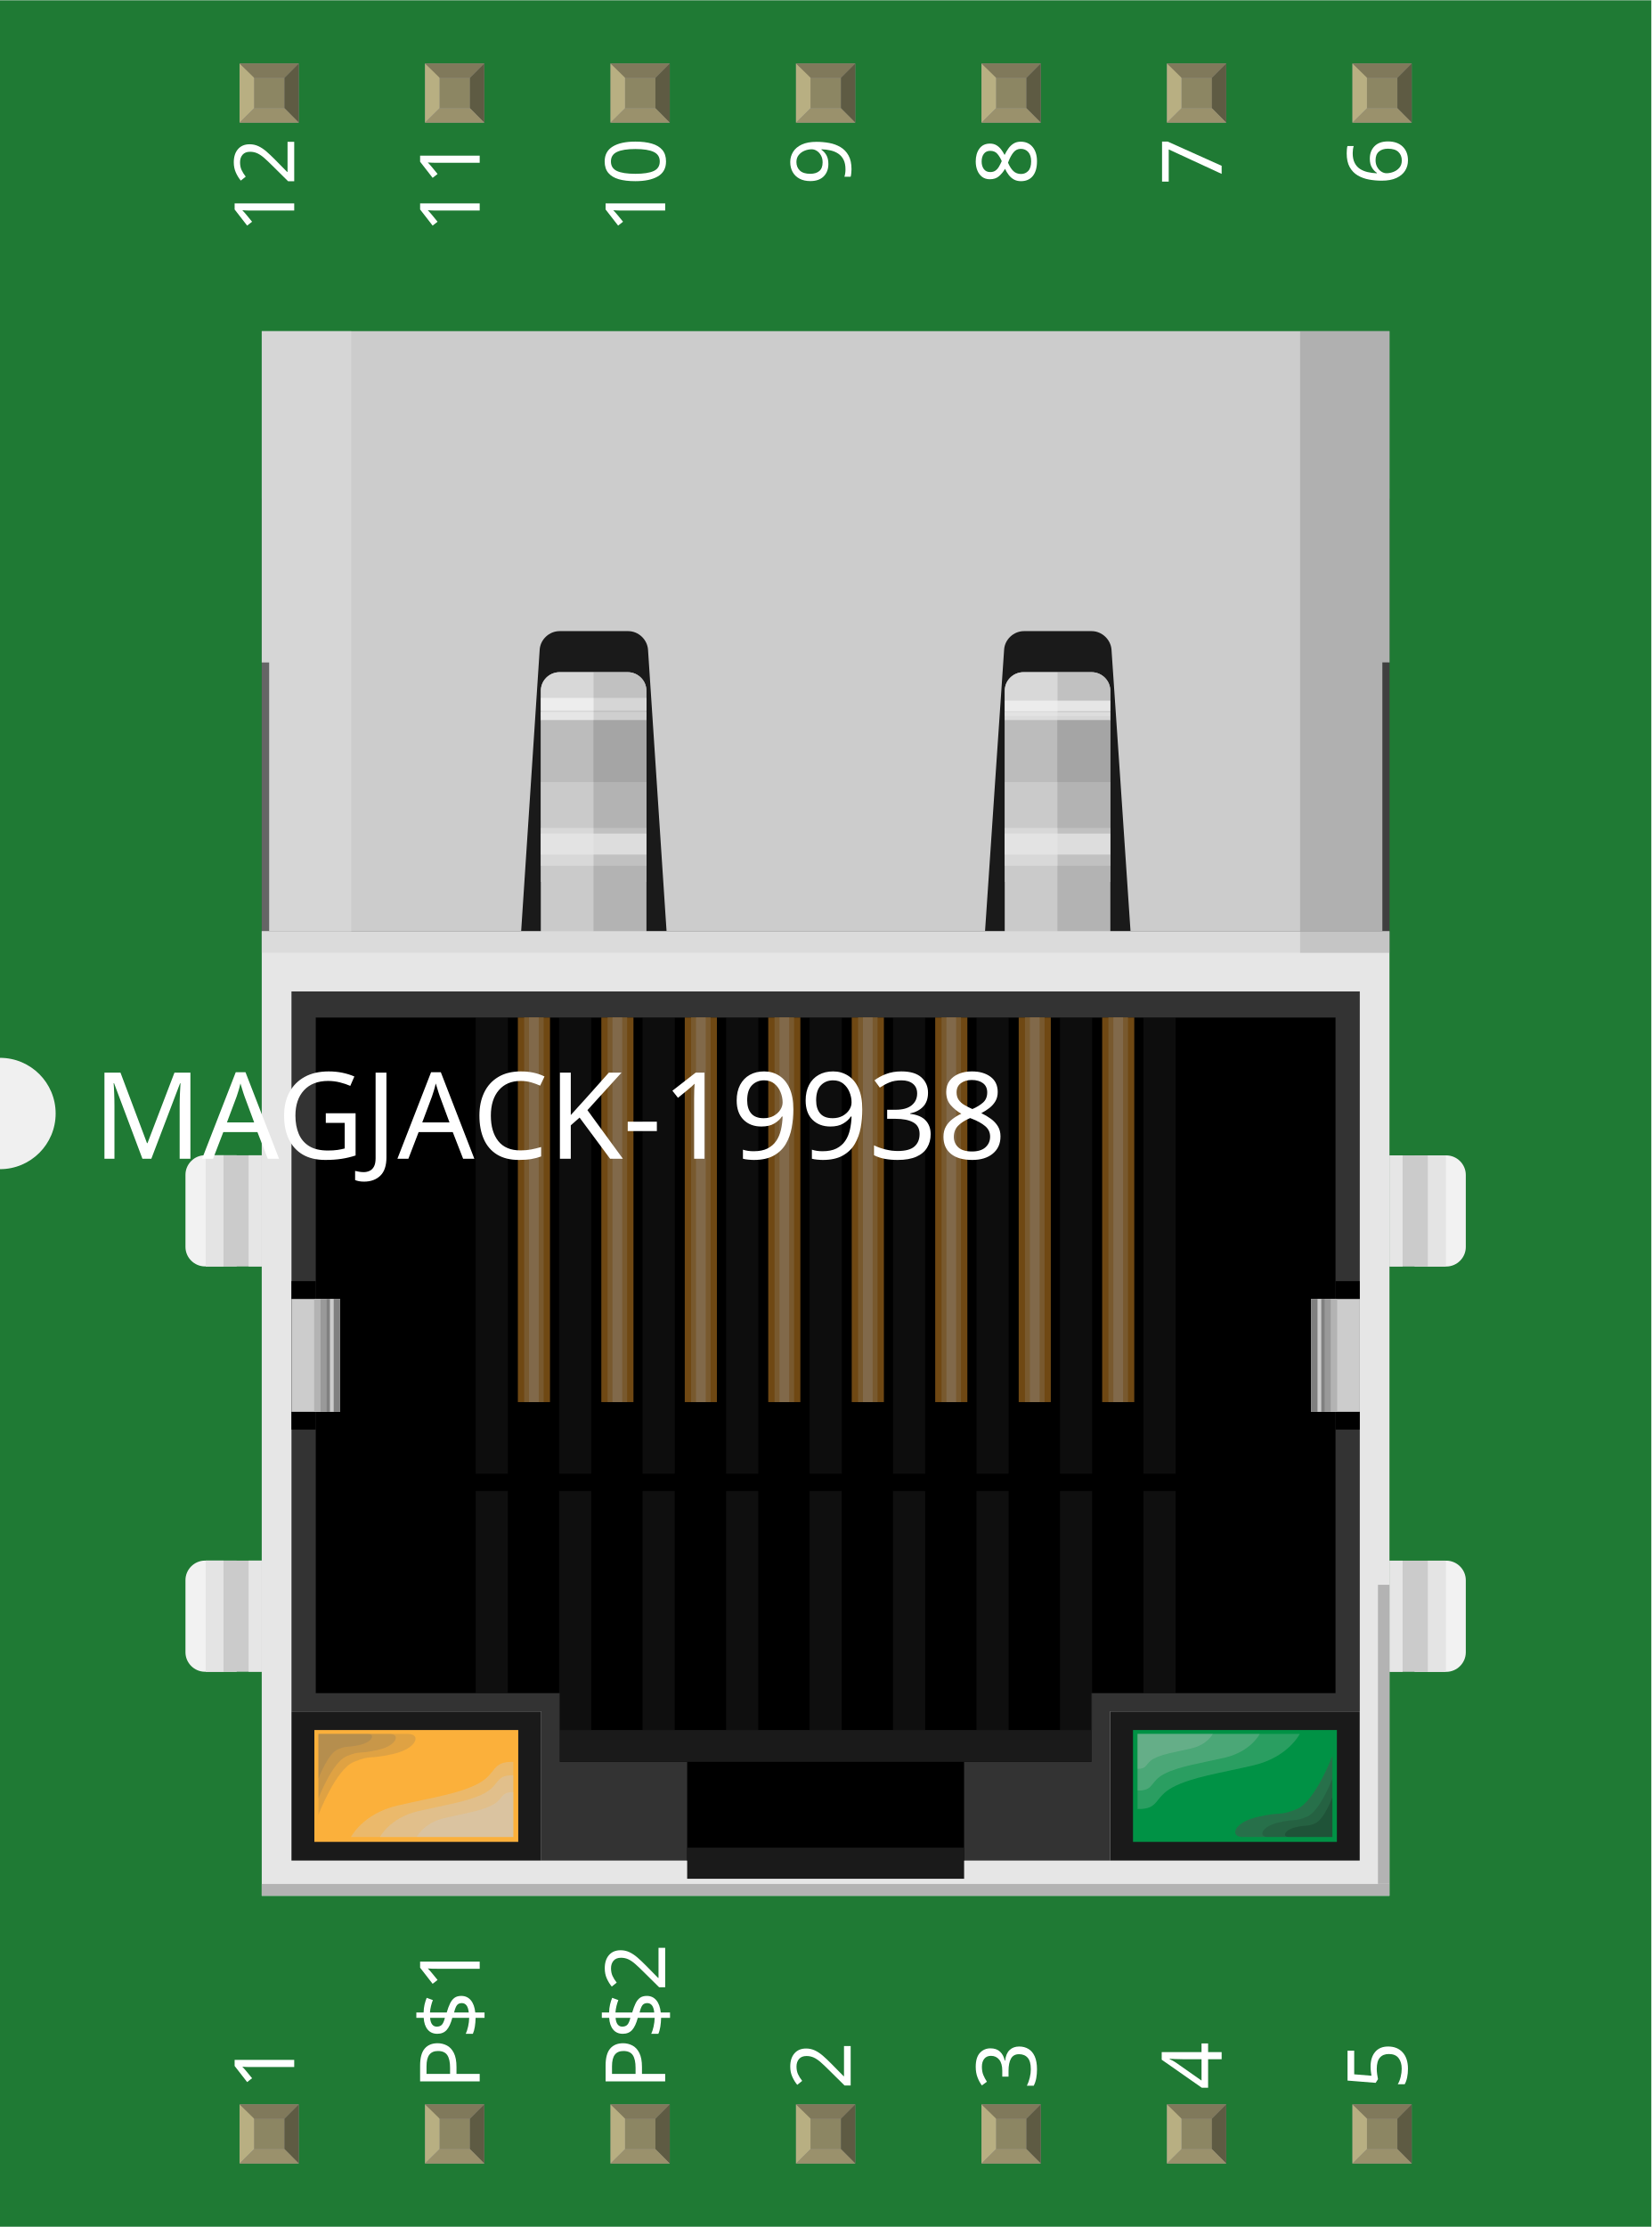
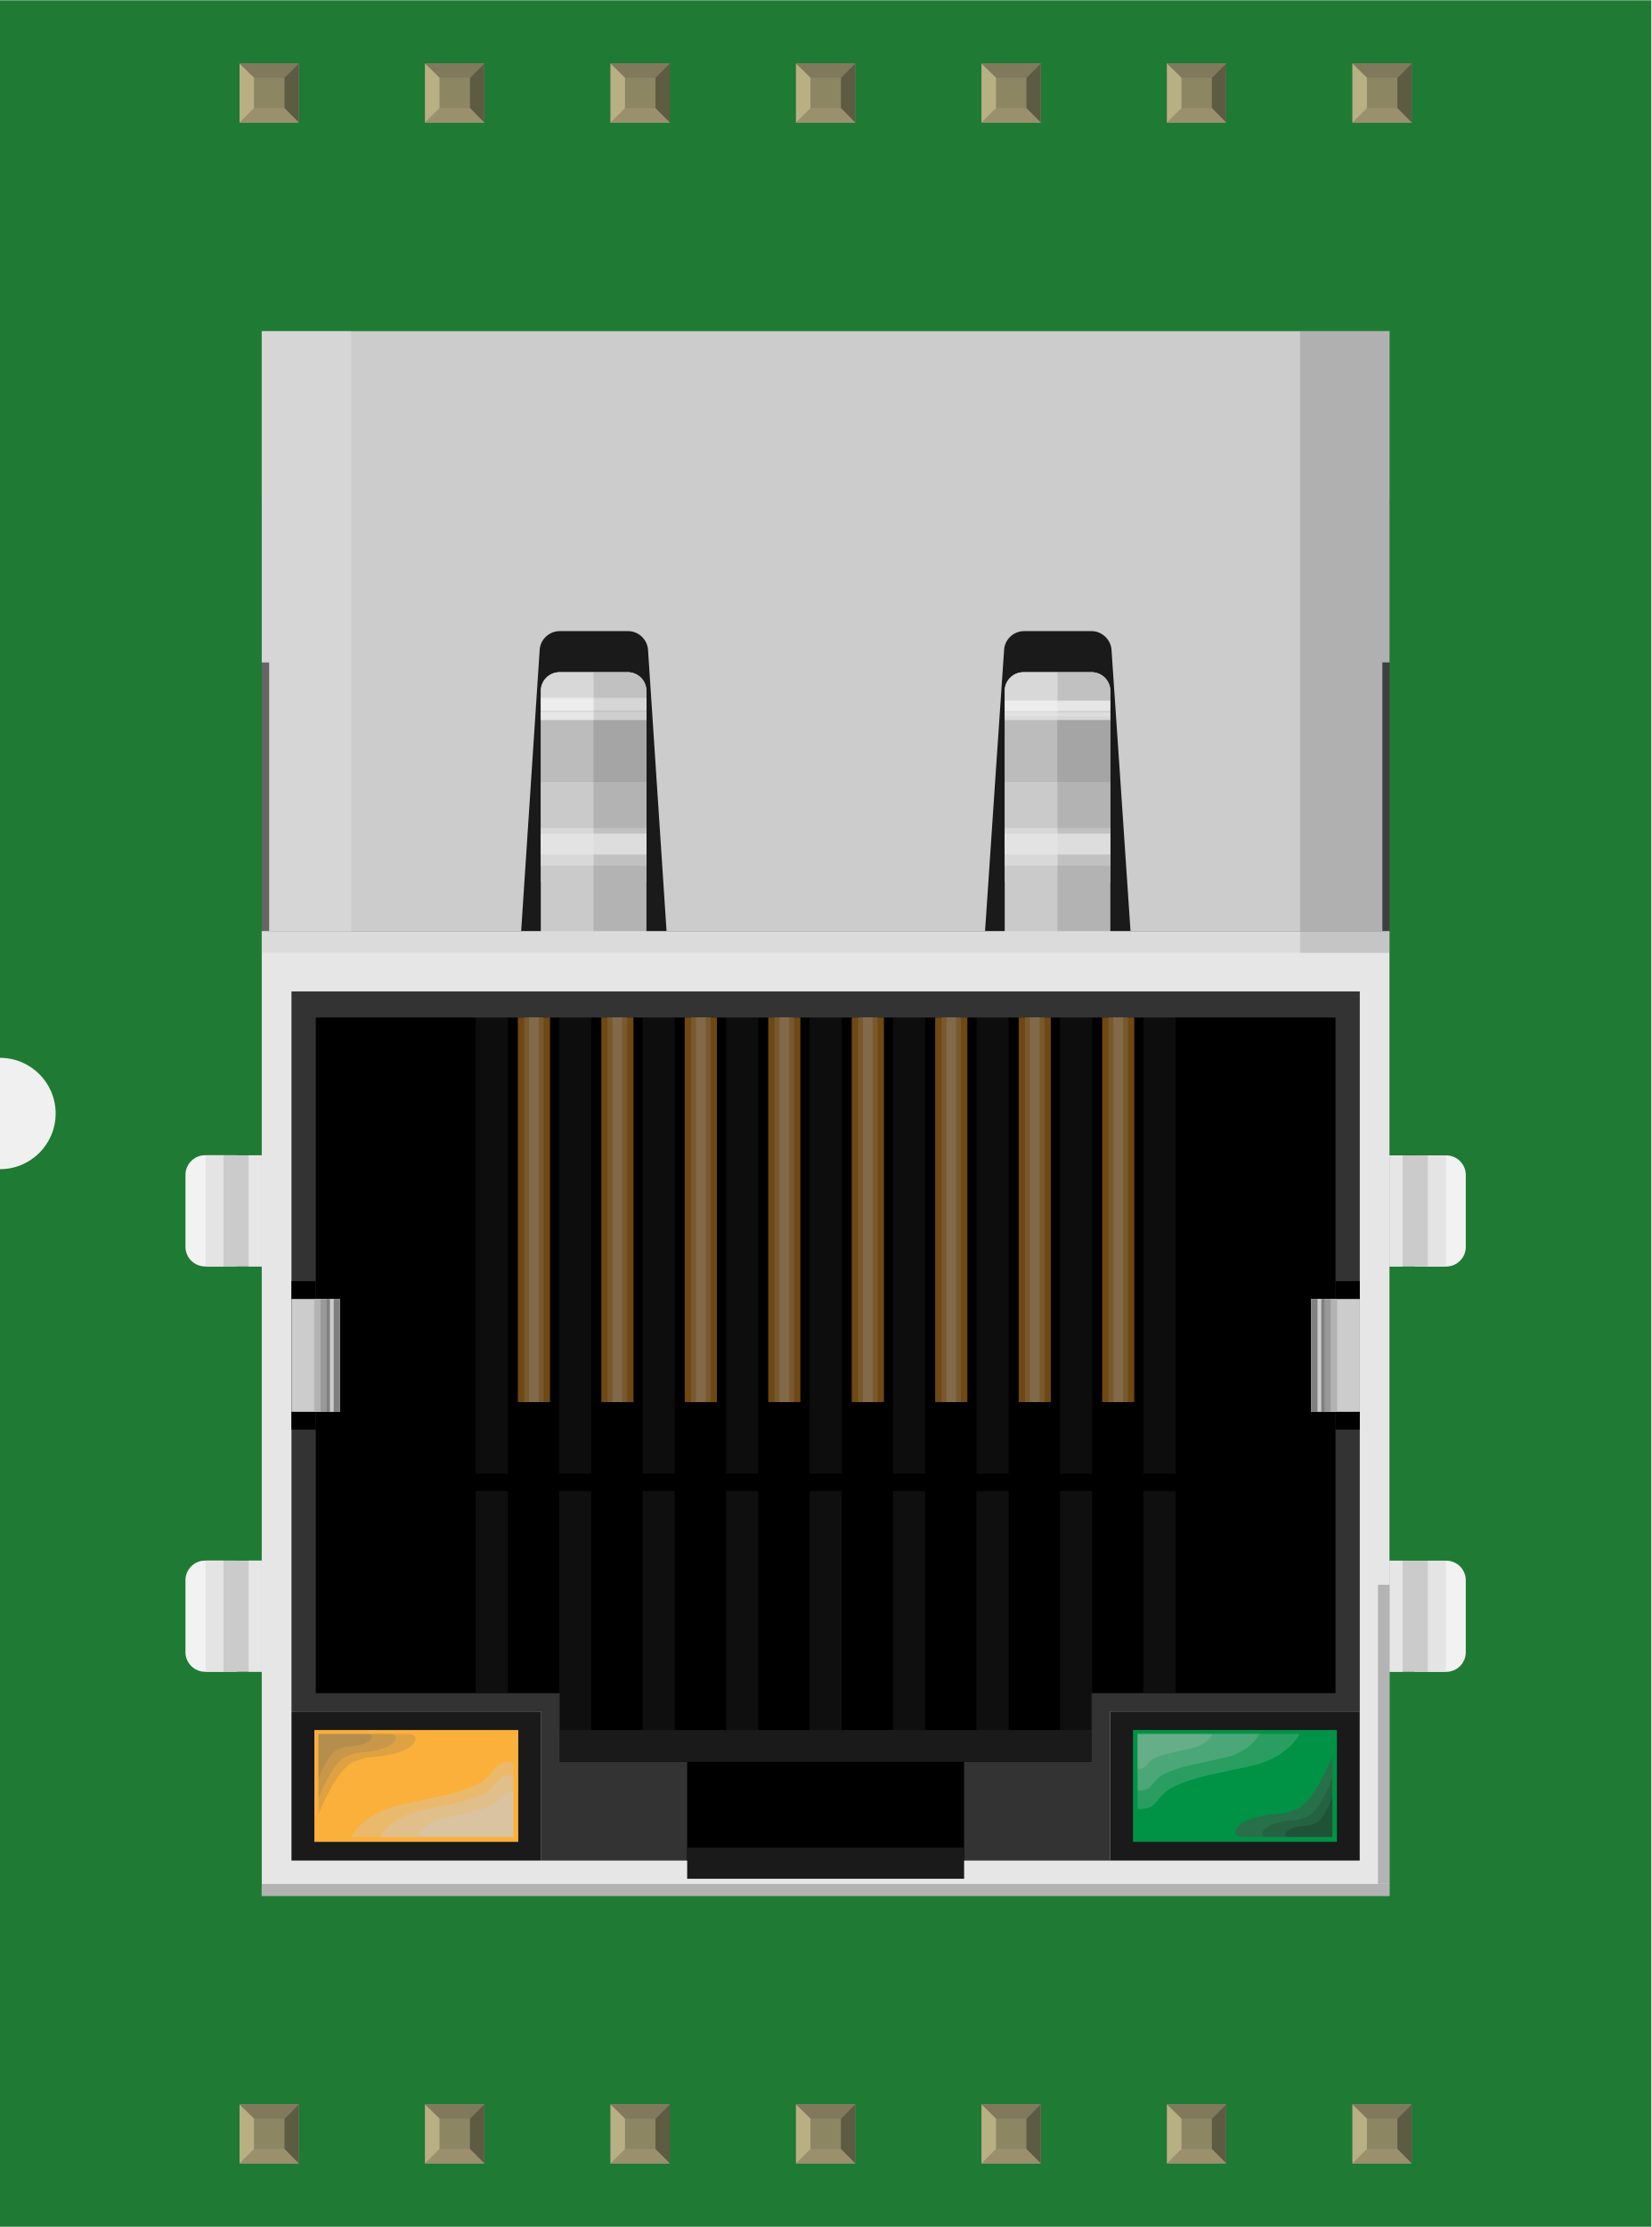
<svg xmlns="http://www.w3.org/2000/svg" width="0.89in" x="0in" version="1.2" y="0in" height="1.2in" viewBox="0 0 890.236 1200" baseProfile="tiny">
  <g id="breadboard">
    <g id="icon">
      <path fill="#1F7A34" stroke="none" stroke-width="0" d="M0,0L0,570A30,30 0 0 1 0,630L0,1200L890.236,1200L890.236,0L0,0z" />
      <g transform="translate(100,178.382)">
        <g stroke-width="0">
          <g stroke-width="0">
            <g stroke-width="0">
              <g stroke-width="0">
                <path fill="#F2F2F2" stroke-width="0" d="M679.694,444.194c5.806,0,10.556,4.75,10.556,10.528l0,38.847c0,5.778,-4.75,10.528,-10.556,10.528l-17.083,0l0,-59.903L679.694,444.194z" />
                <rect width="30.194" x="649.125" y="444.194" fill="#CCCCCC" height="59.903" stroke-width="0" />
                <rect width="9.556" x="669.764" y="444.194" fill="#E6E6E6" height="59.903" stroke-width="0" />
                <rect width="25.931" x="653.389" opacity="0.02" y="444.194" fill="#808080" height="59.903" enable-background="new    " stroke-width="0" />
                <rect width="7.056" x="649.125" y="444.194" fill="#E6E6E6" height="59.903" stroke-width="0" />
              </g>
              <g stroke-width="0">
                <path fill="#F2F2F2" stroke-width="0" d="M679.694,662.625c5.806,0,10.556,4.764,10.556,10.542l0,38.847c0,5.778,-4.75,10.542,-10.556,10.542l-17.083,0l0,-59.917L679.694,662.639z" />
                <rect width="30.194" x="649.125" y="662.625" fill="#CCCCCC" height="59.917" stroke-width="0" />
                <rect width="9.556" x="669.764" y="662.625" fill="#E6E6E6" height="59.917" stroke-width="0" />
                <rect width="25.931" x="653.389" opacity="0.02" y="662.625" fill="#808080" height="59.917" enable-background="new    " stroke-width="0" />
                <rect width="7.056" x="649.125" y="662.625" fill="#E6E6E6" height="59.917" stroke-width="0" />
              </g>
              <g stroke-width="0">
                <path fill="#F2F2F2" stroke-width="0" d="M10.542,722.514c-5.806,0,-10.556,-4.75,-10.556,-10.528l0,-38.847c0,-5.778,4.75,-10.542,10.556,-10.542l17.069,0l0,59.903L10.542,722.5z" />
                <rect width="30.208" x="10.903" y="662.597" fill="#CCCCCC" height="59.903" stroke-width="0" />
                <rect width="9.556" x="10.903" y="662.597" fill="#E6E6E6" height="59.903" stroke-width="0" />
                <rect width="25.917" x="10.903" opacity="0.02" y="662.597" fill="#808080" height="59.903" enable-background="new    " stroke-width="0" />
                <rect width="7.069" x="34.042" y="662.597" fill="#E6E6E6" height="59.903" stroke-width="0" />
              </g>
              <g stroke-width="0">
                <path fill="#F2F2F2" stroke-width="0" d="M10.542,504.042c-5.806,0,-10.556,-4.75,-10.556,-10.528l0,-38.847c0,-5.778,4.75,-10.556,10.556,-10.556l17.069,0l0,59.903L10.542,504.014L10.542,504.042z" />
                <rect width="30.208" x="10.903" y="444.153" fill="#CCCCCC" height="59.917" stroke-width="0" />
                <rect width="9.556" x="10.903" y="444.153" fill="#E6E6E6" height="59.917" stroke-width="0" />
                <rect width="25.917" x="10.903" opacity="0.02" y="444.153" fill="#808080" height="59.917" enable-background="new    " stroke-width="0" />
                <rect width="7.069" x="34.042" y="444.153" fill="#E6E6E6" height="59.917" stroke-width="0" />
              </g>
            </g>
            <rect width="607.986" x="41.111" y="90.194" fill="#1A1A1A" height="244.792" stroke-width="0" />
            <path fill="#B3B3B3" stroke-width="0" d="M191.597,193.764c0,-5.5,4.5,-10,10.042,-10l36.806,0c5.5,0,10.042,4.5,10.042,10l0,131.222c0,5.5,-4.5,10,-10.042,10l-36.806,0c-5.5,0,-10.042,-4.5,-10.042,-10L191.597,193.764z" />
            <path fill="#B3B3B3" stroke-width="0" d="M441.694,193.764c0,-5.5,4.5,-10,10.042,-10l36.806,0c5.5,0,10.042,4.5,10.042,10l0,131.222c0,5.5,-4.5,10,-10.042,10l-36.806,0c-5.5,0,-10.042,-4.5,-10.042,-10L441.694,193.764z" />
            <path fill="#CCCCCC" stroke-width="0" d="M191.597,193.764c0,-5.5,4.5,-10,10.042,-10l36.806,0c5.5,0,10.042,4.5,10.042,10l0,16.208l-56.903,0L191.597,193.764L191.597,193.764z" />
            <path fill="#CCCCCC" stroke-width="0" d="M441.694,193.764c0,-5.5,4.5,-10,10.042,-10l36.806,0c5.5,0,10.042,4.5,10.042,10l0,16.208l-56.889,0L441.694,193.764z" />
            <rect width="607.986" x="41.111" y="323.347" fill="#E6E6E6" height="519.986" stroke-width="0" />
            <rect width="134.639" x="57.139" y="743.889" fill="#1A1A1A" height="80.375" stroke-width="0" />
            <rect width="134.597" x="498.458" y="743.889" fill="#1A1A1A" height="80.375" stroke-width="0" />
            <rect width="109.917" x="69.486" y="753.917" fill="#FBB03B" height="60.278" stroke-width="0" />
            <rect width="109.917" x="510.833" y="753.917" fill="#009245" height="60.278" stroke-width="0" />
            <polygon fill="#333333" points="633.097,743.889,633.097,355.819,57.139,355.819,57.139,743.889,191.778,743.889,191.778,824.264,498.458,824.264,498.458,743.889" stroke-width="0" />
            <polygon points="70.236,369.903,70.236,734.042,201.847,734.042,201.847,771.097,270.472,771.097,270.472,824.264,419.764,824.264,419.764,771.097,488.375,771.097,488.375,734.042,620.014,734.042,620.014,369.903" stroke-width="0" />
            <rect width="286.514" x="201.847" y="753.917" fill="#1A1A1A" height="17.139" stroke-width="0" />
            <rect width="149.306" x="270.472" y="817.319" fill="#1A1A1A" height="16.764" stroke-width="0" />
            <g stroke-width="0">
              <rect width="13.042" x="620.014" y="511.972" height="80" stroke-width="0" />
              <rect width="13.097" x="57.139" y="511.972" height="80" stroke-width="0" />
              <g stroke-width="0">
                <rect width="26.208" x="606.917" y="521.583" fill="#CCCCCC" height="60.819" stroke-width="0" />
                <rect width="13.972" x="606.917" y="521.583" fill="#B3B3B3" height="60.819" stroke-width="0" />
                <rect width="10.5" x="606.917" y="521.583" fill="#999999" height="60.819" stroke-width="0" />
                <rect width="7.194" x="606.944" y="521.583" fill="#808080" height="60.819" stroke-width="0" />
                <rect width="2.028" x="610.306" y="521.583" fill="#CCCCCC" height="60.819" stroke-width="0" />
              </g>
              <g stroke-width="0">
                <rect width="26.208" x="57.139" y="521.583" fill="#CCCCCC" height="60.819" stroke-width="0" />
                <rect width="13.972" x="69.347" y="521.583" fill="#B3B3B3" height="60.819" stroke-width="0" />
                <rect width="10.5" x="72.819" y="521.583" fill="#999999" height="60.819" stroke-width="0" />
                <rect width="7.208" x="76.111" y="521.583" fill="#808080" height="60.819" stroke-width="0" />
                <rect width="2.028" x="77.875" y="521.583" fill="#CCCCCC" height="60.819" stroke-width="0" />
              </g>
            </g>
            <rect width="56.903" x="191.597" y="207.389" fill="#999999" height="56.431" stroke-width="0" />
            <rect width="56.889" x="441.694" y="207.389" fill="#999999" height="56.431" stroke-width="0" />
            <rect width="56.903" x="191.597" y="242.972" fill="#B3B3B3" height="53.819" stroke-width="0" />
            <rect width="56.889" x="441.694" y="242.972" fill="#B3B3B3" height="53.819" stroke-width="0" />
            <rect width="56.903" x="191.597" y="267.708" fill="#CCCCCC" height="20.403" stroke-width="0" />
            <rect width="56.889" x="441.694" y="267.708" fill="#CCCCCC" height="20.403" stroke-width="0" />
            <rect width="56.903" x="191.597" y="205.236" fill="#E6E6E6" height="4.306" stroke-width="0" />
            <rect width="56.903" x="191.639" y="197.625" fill="#F2F2F2" height="6.819" stroke-width="0" />
            <path fill="#CCCCCC" stroke-width="0" d="M649.125,178.5L649.125,9.931l0,-10l-10.014,0L51.125,-0.069L41.111,-0.069l0,10l0,168.569l4,0l0,144.847l6.042,0l119.819,0l10,0l0.653,-9.972l4.667,-70.889l4.667,-70.889c0.361,-5.486,5.167,-9.972,10.708,-9.972l37.028,0c5.5,0,10.264,4.486,10.667,9.972l4.667,70.889l4.667,70.889l0,0l0.667,9.972l10.042,0l151.639,0l10.014,0l0.681,-9.958l0,-0.014l4.778,-70.889l4.833,-70.903c0.347,-5.486,5.181,-9.958,10.667,-9.958l36.514,0c5.5,0,10.278,4.472,10.708,9.958l4.806,70.903l4.778,70.889l0,0.014l0.667,9.958L519.444,323.347l119.819,0l6,0l0,-144.861L649.125,178.5L649.125,178.5z" />
          </g>
          <g stroke-width="0">
            <g opacity="0.57" stroke-width="0">
              <g stroke-width="0">
                <rect width="17.306" x="516.472" y="625.097" fill="#1A1A1A" height="108.944" stroke-width="0" />
              </g>
              <g stroke-width="0">
                <rect width="17.306" x="471.472" y="625.097" fill="#1A1A1A" height="128.819" stroke-width="0" />
              </g>
              <g stroke-width="0">
                <rect width="17.333" x="426.444" y="625.097" fill="#1A1A1A" height="128.819" stroke-width="0" />
              </g>
              <g stroke-width="0">
                <rect width="17.333" x="381.444" y="625.097" fill="#1A1A1A" height="128.819" stroke-width="0" />
              </g>
              <g stroke-width="0">
                <rect width="17.319" x="336.458" y="625.097" fill="#1A1A1A" height="128.819" stroke-width="0" />
              </g>
              <g stroke-width="0">
                <rect width="17.319" x="291.458" y="625.097" fill="#1A1A1A" height="128.819" stroke-width="0" />
              </g>
              <g stroke-width="0">
                <rect width="17.319" x="246.431" y="625.097" fill="#1A1A1A" height="128.819" stroke-width="0" />
              </g>
              <g stroke-width="0">
                <rect width="17.319" x="201.431" y="625.097" fill="#1A1A1A" height="128.819" stroke-width="0" />
              </g>
              <g stroke-width="0">
                <rect width="17.306" x="156.458" y="625.097" fill="#1A1A1A" height="108.944" stroke-width="0" />
              </g>
            </g>
            <g opacity="0.51" stroke-width="0">
              <g stroke-width="0">
                <rect width="17.333" x="516.472" y="369.903" fill="#1A1A1A" height="245.833" stroke-width="0" />
              </g>
              <g stroke-width="0">
                <rect width="17.333" x="471.472" y="369.903" fill="#1A1A1A" height="245.833" stroke-width="0" />
              </g>
              <g stroke-width="0">
                <rect width="17.306" x="426.472" y="369.903" fill="#1A1A1A" height="245.833" stroke-width="0" />
              </g>
              <g stroke-width="0">
                <rect width="17.306" x="381.472" y="369.903" fill="#1A1A1A" height="245.833" stroke-width="0" />
              </g>
              <g stroke-width="0">
                <rect width="17.333" x="336.472" y="369.903" fill="#1A1A1A" height="245.833" stroke-width="0" />
              </g>
              <g stroke-width="0">
                <rect width="17.319" x="291.472" y="369.903" fill="#1A1A1A" height="245.833" stroke-width="0" />
              </g>
              <g stroke-width="0">
                <rect width="17.319" x="246.444" y="369.903" fill="#1A1A1A" height="245.833" stroke-width="0" />
              </g>
              <g stroke-width="0">
                <rect width="17.319" x="201.444" y="369.903" fill="#1A1A1A" height="245.833" stroke-width="0" />
              </g>
              <g stroke-width="0">
                <rect width="17.306" x="156.458" y="369.903" fill="#1A1A1A" height="245.833" stroke-width="0" />
              </g>
            </g>
            <g opacity="0.61" stroke-width="0">
              <g stroke-width="0">
                <g stroke-width="0">
                  <rect width="17.306" x="494.208" y="369.903" fill="#B5751F" height="207.264" stroke-width="0" />
                </g>
                <g stroke-width="0">
                  <rect width="17.306" x="449.208" y="369.903" fill="#B5751F" height="207.264" stroke-width="0" />
                </g>
                <g stroke-width="0">
                  <rect width="17.333" x="404.194" y="369.903" fill="#B5751F" height="207.264" stroke-width="0" />
                </g>
                <g stroke-width="0">
                  <rect width="17.333" x="359.194" y="369.903" fill="#B5751F" height="207.264" stroke-width="0" />
                </g>
                <g stroke-width="0">
                  <rect width="17.319" x="314.181" y="369.903" fill="#B5751F" height="207.264" stroke-width="0" />
                </g>
                <g stroke-width="0">
                  <rect width="17.319" x="269.181" y="369.903" fill="#B5751F" height="207.264" stroke-width="0" />
                </g>
                <g stroke-width="0">
                  <rect width="17.319" x="224.194" y="369.903" fill="#B5751F" height="207.264" stroke-width="0" />
                </g>
                <g stroke-width="0">
                  <rect width="17.319" x="179.194" y="369.903" fill="#B5751F" height="207.264" stroke-width="0" />
                </g>
              </g>
              <g stroke-width="0">
                <g stroke-width="0">
                  <rect width="10.528" x="497.597" y="369.903" fill="#C4914C" height="207.264" stroke-width="0" />
                </g>
                <g stroke-width="0">
                  <rect width="10.556" x="452.597" y="369.903" fill="#C4914C" height="207.264" stroke-width="0" />
                </g>
                <g stroke-width="0">
                  <rect width="10.5" x="407.611" y="369.903" fill="#C4914C" height="207.264" stroke-width="0" />
                </g>
                <g stroke-width="0">
                  <rect width="10.5" x="362.611" y="369.903" fill="#C4914C" height="207.264" stroke-width="0" />
                </g>
                <g stroke-width="0">
                  <rect width="10.514" x="317.583" y="369.903" fill="#C4914C" height="207.264" stroke-width="0" />
                </g>
                <g stroke-width="0">
                  <rect width="10.514" x="272.583" y="369.903" fill="#C4914C" height="207.264" stroke-width="0" />
                </g>
                <g stroke-width="0">
                  <rect width="10.528" x="227.583" y="369.903" fill="#C4914C" height="207.264" stroke-width="0" />
                </g>
                <g stroke-width="0">
                  <rect width="10.514" x="182.597" y="369.903" fill="#C4914C" height="207.264" stroke-width="0" />
                </g>
              </g>
              <g stroke-width="0">
                <g stroke-width="0">
                  <rect width="5.236" x="500.25" y="369.903" fill="#D3AC79" height="207.264" stroke-width="0" />
                </g>
                <g stroke-width="0">
                  <rect width="5.236" x="455.25" y="369.903" fill="#D3AC79" height="207.264" stroke-width="0" />
                </g>
                <g stroke-width="0">
                  <rect width="5.208" x="410.25" y="369.903" fill="#D3AC79" height="207.264" stroke-width="0" />
                </g>
                <g stroke-width="0">
                  <rect width="5.208" x="365.25" y="369.903" fill="#D3AC79" height="207.264" stroke-width="0" />
                </g>
                <g stroke-width="0">
                  <rect width="5.222" x="320.25" y="369.903" fill="#D3AC79" height="207.264" stroke-width="0" />
                </g>
                <g stroke-width="0">
                  <rect width="5.222" x="275.25" y="369.903" fill="#D3AC79" height="207.264" stroke-width="0" />
                </g>
                <g stroke-width="0">
                  <rect width="5.222" x="230.222" y="369.903" fill="#D3AC79" height="207.264" stroke-width="0" />
                </g>
                <g stroke-width="0">
                  <rect width="5.222" x="185.222" y="369.903" fill="#D3AC79" height="207.264" stroke-width="0" />
                </g>
              </g>
            </g>
          </g>
          <rect width="48.25" x="41.111" opacity="0.37" y="-0.083" fill="#E6E6E6" height="335.069" enable-background="new    " stroke-width="0" />
          <rect width="48.208" x="600.917" opacity="0.37" y="-0.083" fill="#808080" height="335.069" enable-background="new    " stroke-width="0" />
          <path opacity="0.45" fill="#E6E6E6" enable-background="new    " stroke-width="0" d="M220.028,323.347l-28.431,0c0,0,0,-122.958,0,-129.597s6,-10,10.042,-10s18.389,0,18.389,0L220.028,323.347z" />
          <path opacity="0.45" fill="#E6E6E6" enable-background="new    " stroke-width="0" d="M470.111,323.347l-28.375,0c0,0,0,-122.958,0,-129.597s5.944,-10,9.986,-10s18.389,0,18.389,0L470.111,323.347z" />
          <path opacity="0.45" fill="#B3B3B3" enable-background="new    " stroke-width="0" d="M470.167,323.347l28.431,0c0,0,0,-122.958,0,-129.597s-6.028,-10,-10.069,-10s-18.361,0,-18.361,0L470.167,323.347z" />
          <path opacity="0.45" fill="#B3B3B3" enable-background="new    " stroke-width="0" d="M220.028,323.347l28.472,0c0,0,0,-122.958,0,-129.597s-6,-10,-10.042,-10s-18.431,0,-18.431,0L220.028,323.347z" />
          <rect width="56.903" x="191.597" opacity="0.76" y="270.75" fill="#E6E6E6" height="11.292" enable-background="new    " stroke-width="0" />
          <rect width="56.889" x="441.694" opacity="0.76" y="270.75" fill="#E6E6E6" height="11.292" enable-background="new    " stroke-width="0" />
          <rect width="56.889" x="441.694" opacity="0.76" y="205.236" fill="#E6E6E6" height="4.306" enable-background="new    " stroke-width="0" />
          <rect width="56.861" x="441.736" opacity="0.76" y="199.097" fill="#F2F2F2" height="5.708" enable-background="new    " stroke-width="0" />
          <rect width="607.986" x="41.111" y="836.875" fill="#B3B3B3" height="6.292" stroke-width="0" />
          <rect width="6.208" x="642.889" y="675.639" fill="#B3B3B3" height="161.208" stroke-width="0" />
          <path opacity="0.19" fill="#666666" enable-background="new    " stroke-width="0" d="M120.125,756.014L71.667,756.014l0,43.625c0,0,9.333,-24.528,19.097,-28.542s7.597,-1.194,21.056,-4.236C125.292,763.792,126.889,756.014,120.125,756.014z" />
          <path opacity="0.19" fill="#666666" enable-background="new    " stroke-width="0" d="M110.292,756.014L71.667,756.014l0,34.75c0,0,7.431,-19.528,15.222,-22.736c7.819,-3.194,6.083,-0.944,16.778,-3.361C114.403,762.222,115.667,756.014,110.292,756.014z" />
          <path opacity="0.19" fill="#666666" enable-background="new    " stroke-width="0" d="M98.431,756.014L71.667,756.014l0,24.083c0,0,5.153,-13.569,10.542,-15.792c5.431,-2.222,4.236,-0.653,11.625,-2.333C101.264,760.292,102.181,756.014,98.431,756.014z" />
          <path opacity="0.33" fill="#CCCCCC" enable-background="new    " stroke-width="0" d="M176.722,771.097l0,40.472L89.25,811.569c0,0,6.292,-12.583,25,-16.931c18.667,-4.361,32.986,-6.292,43.403,-11.75C168.042,777.472,164.792,770.736,176.722,771.097z" />
          <path opacity="0.33" fill="#CCCCCC" enable-background="new    " stroke-width="0" d="M176.722,778.306l0,33.264L104.889,811.569c0,0,5.167,-10.333,20.542,-13.917c15.333,-3.556,27.083,-5.153,35.625,-9.597C169.583,783.569,166.917,778.069,176.722,778.306z" />
          <path opacity="0.33" fill="#CCCCCC" enable-background="new    " stroke-width="0" d="M176.722,787.444l0,24.083L124.681,811.528c0,0,3.75,-7.486,14.806,-10.125c11.125,-2.611,19.625,-3.764,25.819,-6.972C171.542,791.278,169.611,787.292,176.722,787.444z" />
          <path opacity="0.41" fill="#666666" enable-background="new    " stroke-width="0" d="M569.861,811.569l48.444,0l0,-43.625c0,0,-9.333,24.528,-19.097,28.542s-7.597,1.194,-21.083,4.236C564.694,803.764,563.083,811.569,569.861,811.569z" />
          <path opacity="0.16" fill="#1A1A1A" enable-background="new    " stroke-width="0" d="M569.861,811.569l48.444,0l0,-43.625c0,0,-9.333,24.528,-19.097,28.542s-7.597,1.194,-21.083,4.236C564.694,803.764,563.083,811.569,569.861,811.569z" />
          <path opacity="0.16" fill="#1A1A1A" enable-background="new    " stroke-width="0" d="M583.347,811.569l35,0l0,-31.472c0,0,-6.722,17.653,-13.778,20.556c-7.028,2.903,-5.5,0.875,-15.167,3.069C579.653,805.917,578.486,811.569,583.347,811.569z" />
          <path opacity="0.16" enable-background="new    " stroke-width="0" d="M594.708,811.569l23.597,0l0,-21.264c0,0,-4.528,11.958,-9.306,13.917c-4.806,2.014,-3.75,0.569,-10.25,2.056C592.153,807.736,591.375,811.569,594.708,811.569z" />
          <path opacity="0.21" fill="#CCCCCC" enable-background="new    " stroke-width="0" d="M513.278,796.486l0,-40.472l87.458,0c0,0,-6.292,12.583,-24.958,16.931c-18.667,4.347,-32.986,6.292,-43.403,11.75S525.208,796.778,513.278,796.486z" />
          <path opacity="0.21" fill="#CCCCCC" enable-background="new    " stroke-width="0" d="M513.278,786.5l0,-30.486L579.167,756.014c0,0,-4.722,9.472,-18.806,12.778c-14.111,3.222,-24.847,4.722,-32.708,8.792C519.819,781.639,522.278,786.75,513.278,786.5z" />
          <path opacity="0.21" fill="#CCCCCC" enable-background="new    " stroke-width="0" d="M513.278,774.778l0,-18.806l40.583,0c0,0,-2.903,5.861,-11.556,7.833c-8.681,2.028,-15.333,2.931,-20.125,5.458C517.292,771.792,518.806,774.944,513.278,774.778z" />
          <rect width="607.986" x="41.111" opacity="0.42" y="323.347" fill="#CCCCCC" height="11.639" enable-background="new    " stroke-width="0" />
        </g>
      </g>
    </g>
    <g transform="translate(129.153,1134.05)">
      <rect width="31.93" x="0" y="0" fill="#8D8C8C" height="31.9" id="connector0pin" stroke-width="0" />
      <rect width="16.444" x="7.792" y="7.735" fill="#8C8663" height="16.415" stroke-width="0" />
      <polygon fill="#B8AF82" points="0,31.9,7.792,24.137,7.792,6.972,0,0" stroke-width="0" />
      <polygon fill="#80795B" points="24.208,7.763,7.903,7.763,0,0,31.93,0" stroke-width="0" />
      <polygon fill="#5E5B43" points="24.208,24.137,24.208,7.763,31.93,0,31.93,31.9" stroke-width="0" />
      <polygon fill="#9A916C" points="0,31.9,7.875,24.137,24.208,24.137,31.93,31.9" stroke-width="0" />
    </g>
    <g transform="translate(129.153,34.05)">
      <rect width="31.93" x="0" y="0" fill="#8D8C8C" height="31.9" id="connector13pin" stroke-width="0" />
      <rect width="16.444" x="7.792" y="7.735" fill="#8C8663" height="16.415" stroke-width="0" />
      <polygon fill="#B8AF82" points="0,31.9,7.792,24.137,7.792,6.972,0,0" stroke-width="0" />
      <polygon fill="#80795B" points="24.208,7.763,7.903,7.763,0,0,31.93,0" stroke-width="0" />
      <polygon fill="#5E5B43" points="24.208,24.137,24.208,7.763,31.93,0,31.93,31.9" stroke-width="0" />
      <polygon fill="#9A916C" points="0,31.9,7.875,24.137,24.208,24.137,31.93,31.9" stroke-width="0" />
    </g>
    <g transform="translate(229.153,1134.05)">
      <rect width="31.93" x="0" y="0" fill="#8D8C8C" height="31.9" id="connector1pin" stroke-width="0" />
      <rect width="16.444" x="7.792" y="7.735" fill="#8C8663" height="16.415" stroke-width="0" />
      <polygon fill="#B8AF82" points="0,31.9,7.792,24.137,7.792,6.972,0,0" stroke-width="0" />
      <polygon fill="#80795B" points="24.208,7.763,7.903,7.763,0,0,31.93,0" stroke-width="0" />
      <polygon fill="#5E5B43" points="24.208,24.137,24.208,7.763,31.93,0,31.93,31.9" stroke-width="0" />
      <polygon fill="#9A916C" points="0,31.9,7.875,24.137,24.208,24.137,31.93,31.9" stroke-width="0" />
    </g>
    <g transform="translate(229.153,34.05)">
      <rect width="31.93" x="0" y="0" fill="#8D8C8C" height="31.9" id="connector12pin" stroke-width="0" />
      <rect width="16.444" x="7.792" y="7.735" fill="#8C8663" height="16.415" stroke-width="0" />
      <polygon fill="#B8AF82" points="0,31.9,7.792,24.137,7.792,6.972,0,0" stroke-width="0" />
      <polygon fill="#80795B" points="24.208,7.763,7.903,7.763,0,0,31.93,0" stroke-width="0" />
      <polygon fill="#5E5B43" points="24.208,24.137,24.208,7.763,31.93,0,31.93,31.9" stroke-width="0" />
      <polygon fill="#9A916C" points="0,31.9,7.875,24.137,24.208,24.137,31.93,31.9" stroke-width="0" />
    </g>
    <g transform="translate(329.153,1134.05)">
      <rect width="31.93" x="0" y="0" fill="#8D8C8C" height="31.9" id="connector2pin" stroke-width="0" />
      <rect width="16.444" x="7.792" y="7.735" fill="#8C8663" height="16.415" stroke-width="0" />
      <polygon fill="#B8AF82" points="0,31.9,7.792,24.137,7.792,6.972,0,0" stroke-width="0" />
      <polygon fill="#80795B" points="24.208,7.763,7.903,7.763,0,0,31.93,0" stroke-width="0" />
      <polygon fill="#5E5B43" points="24.208,24.137,24.208,7.763,31.93,0,31.93,31.9" stroke-width="0" />
      <polygon fill="#9A916C" points="0,31.9,7.875,24.137,24.208,24.137,31.93,31.9" stroke-width="0" />
    </g>
    <g transform="translate(329.153,34.05)">
      <rect width="31.93" x="0" y="0" fill="#8D8C8C" height="31.9" id="connector11pin" stroke-width="0" />
      <rect width="16.444" x="7.792" y="7.735" fill="#8C8663" height="16.415" stroke-width="0" />
      <polygon fill="#B8AF82" points="0,31.9,7.792,24.137,7.792,6.972,0,0" stroke-width="0" />
      <polygon fill="#80795B" points="24.208,7.763,7.903,7.763,0,0,31.93,0" stroke-width="0" />
      <polygon fill="#5E5B43" points="24.208,24.137,24.208,7.763,31.93,0,31.93,31.9" stroke-width="0" />
      <polygon fill="#9A916C" points="0,31.9,7.875,24.137,24.208,24.137,31.93,31.9" stroke-width="0" />
    </g>
    <g transform="translate(429.153,1134.05)">
      <rect width="31.93" x="0" y="0" fill="#8D8C8C" height="31.9" id="connector3pin" stroke-width="0" />
      <rect width="16.444" x="7.792" y="7.735" fill="#8C8663" height="16.415" stroke-width="0" />
      <polygon fill="#B8AF82" points="0,31.9,7.792,24.137,7.792,6.972,0,0" stroke-width="0" />
      <polygon fill="#80795B" points="24.208,7.763,7.903,7.763,0,0,31.93,0" stroke-width="0" />
      <polygon fill="#5E5B43" points="24.208,24.137,24.208,7.763,31.93,0,31.93,31.9" stroke-width="0" />
      <polygon fill="#9A916C" points="0,31.9,7.875,24.137,24.208,24.137,31.93,31.9" stroke-width="0" />
    </g>
    <g transform="translate(429.153,34.05)">
      <rect width="31.93" x="0" y="0" fill="#8D8C8C" height="31.9" id="connector10pin" stroke-width="0" />
      <rect width="16.444" x="7.792" y="7.735" fill="#8C8663" height="16.415" stroke-width="0" />
      <polygon fill="#B8AF82" points="0,31.9,7.792,24.137,7.792,6.972,0,0" stroke-width="0" />
      <polygon fill="#80795B" points="24.208,7.763,7.903,7.763,0,0,31.93,0" stroke-width="0" />
      <polygon fill="#5E5B43" points="24.208,24.137,24.208,7.763,31.93,0,31.93,31.9" stroke-width="0" />
      <polygon fill="#9A916C" points="0,31.9,7.875,24.137,24.208,24.137,31.93,31.9" stroke-width="0" />
    </g>
    <g transform="translate(529.153,1134.05)">
      <rect width="31.93" x="0" y="0" fill="#8D8C8C" height="31.9" id="connector4pin" stroke-width="0" />
      <rect width="16.444" x="7.792" y="7.735" fill="#8C8663" height="16.415" stroke-width="0" />
      <polygon fill="#B8AF82" points="0,31.9,7.792,24.137,7.792,6.972,0,0" stroke-width="0" />
      <polygon fill="#80795B" points="24.208,7.763,7.903,7.763,0,0,31.93,0" stroke-width="0" />
      <polygon fill="#5E5B43" points="24.208,24.137,24.208,7.763,31.93,0,31.93,31.9" stroke-width="0" />
      <polygon fill="#9A916C" points="0,31.9,7.875,24.137,24.208,24.137,31.93,31.9" stroke-width="0" />
    </g>
    <g transform="translate(529.153,34.05)">
      <rect width="31.93" x="0" y="0" fill="#8D8C8C" height="31.9" id="connector9pin" stroke-width="0" />
      <rect width="16.444" x="7.792" y="7.735" fill="#8C8663" height="16.415" stroke-width="0" />
      <polygon fill="#B8AF82" points="0,31.9,7.792,24.137,7.792,6.972,0,0" stroke-width="0" />
      <polygon fill="#80795B" points="24.208,7.763,7.903,7.763,0,0,31.93,0" stroke-width="0" />
      <polygon fill="#5E5B43" points="24.208,24.137,24.208,7.763,31.93,0,31.93,31.9" stroke-width="0" />
      <polygon fill="#9A916C" points="0,31.9,7.875,24.137,24.208,24.137,31.93,31.9" stroke-width="0" />
    </g>
    <g transform="translate(629.153,1134.05)">
      <rect width="31.93" x="0" y="0" fill="#8D8C8C" height="31.9" id="connector5pin" stroke-width="0" />
      <rect width="16.444" x="7.792" y="7.735" fill="#8C8663" height="16.415" stroke-width="0" />
      <polygon fill="#B8AF82" points="0,31.9,7.792,24.137,7.792,6.972,0,0" stroke-width="0" />
      <polygon fill="#80795B" points="24.208,7.763,7.903,7.763,0,0,31.93,0" stroke-width="0" />
      <polygon fill="#5E5B43" points="24.208,24.137,24.208,7.763,31.93,0,31.93,31.9" stroke-width="0" />
      <polygon fill="#9A916C" points="0,31.9,7.875,24.137,24.208,24.137,31.93,31.9" stroke-width="0" />
    </g>
    <g transform="translate(629.153,34.05)">
      <rect width="31.93" x="0" y="0" fill="#8D8C8C" height="31.9" id="connector8pin" stroke-width="0" />
      <rect width="16.444" x="7.792" y="7.735" fill="#8C8663" height="16.415" stroke-width="0" />
      <polygon fill="#B8AF82" points="0,31.9,7.792,24.137,7.792,6.972,0,0" stroke-width="0" />
      <polygon fill="#80795B" points="24.208,7.763,7.903,7.763,0,0,31.93,0" stroke-width="0" />
      <polygon fill="#5E5B43" points="24.208,24.137,24.208,7.763,31.93,0,31.93,31.9" stroke-width="0" />
      <polygon fill="#9A916C" points="0,31.9,7.875,24.137,24.208,24.137,31.93,31.9" stroke-width="0" />
    </g>
    <g transform="translate(729.153,1134.05)">
      <rect width="31.93" x="0" y="0" fill="#8D8C8C" height="31.9" id="connector6pin" stroke-width="0" />
      <rect width="16.444" x="7.792" y="7.735" fill="#8C8663" height="16.415" stroke-width="0" />
      <polygon fill="#B8AF82" points="0,31.9,7.792,24.137,7.792,6.972,0,0" stroke-width="0" />
      <polygon fill="#80795B" points="24.208,7.763,7.903,7.763,0,0,31.93,0" stroke-width="0" />
      <polygon fill="#5E5B43" points="24.208,24.137,24.208,7.763,31.93,0,31.93,31.9" stroke-width="0" />
      <polygon fill="#9A916C" points="0,31.9,7.875,24.137,24.208,24.137,31.93,31.9" stroke-width="0" />
    </g>
    <g transform="translate(729.153,34.05)">
      <rect width="31.93" x="0" y="0" fill="#8D8C8C" height="31.9" id="connector7pin" stroke-width="0" />
      <rect width="16.444" x="7.792" y="7.735" fill="#8C8663" height="16.415" stroke-width="0" />
      <polygon fill="#B8AF82" points="0,31.9,7.792,24.137,7.792,6.972,0,0" stroke-width="0" />
      <polygon fill="#80795B" points="24.208,7.763,7.903,7.763,0,0,31.93,0" stroke-width="0" />
      <polygon fill="#5E5B43" points="24.208,24.137,24.208,7.763,31.93,0,31.93,31.9" stroke-width="0" />
      <polygon fill="#9A916C" points="0,31.9,7.875,24.137,24.208,24.137,31.93,31.9" stroke-width="0" />
    </g>
  </g>
-   <text x="50" y="624.375" font-family="OCRA" fill="white" text-anchor="start" stroke="none" id="label" stroke-width="0" font-size="65">MAGJACK-19938</text>
+   <text x="50" y="624.375" font-family="OCRA" fill="white" text-anchor="start" stroke="none" id="label" stroke-width="0" font-size="65" />
  <g transform="translate(158.618,1126.05)">
    <g transform="rotate(-90)">
-       <text x="0" y="0" font-family="OCRA" fill="white" text-anchor="start" stroke="none" stroke-width="0" font-size="45">1</text>
+       <text x="0" y="0" font-family="OCRA" fill="white" text-anchor="start" stroke="none" stroke-width="0" font-size="45" />
    </g>
  </g>
  <g transform="translate(158.618,73.95)">
    <g transform="rotate(-90)">
-       <text x="0" y="0" font-family="OCRA" fill="white" text-anchor="end" stroke="none" stroke-width="0" font-size="45">12</text>
+       <text x="0" y="0" font-family="OCRA" fill="white" text-anchor="end" stroke="none" stroke-width="0" font-size="45" />
    </g>
  </g>
  <g transform="translate(258.618,1126.05)">
    <g transform="rotate(-90)">
-       <text x="0" y="0" font-family="OCRA" fill="white" text-anchor="start" stroke="none" stroke-width="0" font-size="45">P$1</text>
+       <text x="0" y="0" font-family="OCRA" fill="white" text-anchor="start" stroke="none" stroke-width="0" font-size="45" />
    </g>
  </g>
  <g transform="translate(258.618,73.95)">
    <g transform="rotate(-90)">
-       <text x="0" y="0" font-family="OCRA" fill="white" text-anchor="end" stroke="none" stroke-width="0" font-size="45">11</text>
+       <text x="0" y="0" font-family="OCRA" fill="white" text-anchor="end" stroke="none" stroke-width="0" font-size="45" />
    </g>
  </g>
  <g transform="translate(358.618,1126.05)">
    <g transform="rotate(-90)">
-       <text x="0" y="0" font-family="OCRA" fill="white" text-anchor="start" stroke="none" stroke-width="0" font-size="45">P$2</text>
+       <text x="0" y="0" font-family="OCRA" fill="white" text-anchor="start" stroke="none" stroke-width="0" font-size="45" />
    </g>
  </g>
  <g transform="translate(358.618,73.95)">
    <g transform="rotate(-90)">
-       <text x="0" y="0" font-family="OCRA" fill="white" text-anchor="end" stroke="none" stroke-width="0" font-size="45">10</text>
+       <text x="0" y="0" font-family="OCRA" fill="white" text-anchor="end" stroke="none" stroke-width="0" font-size="45" />
    </g>
  </g>
  <g transform="translate(458.618,1126.05)">
    <g transform="rotate(-90)">
-       <text x="0" y="0" font-family="OCRA" fill="white" text-anchor="start" stroke="none" stroke-width="0" font-size="45">2</text>
+       <text x="0" y="0" font-family="OCRA" fill="white" text-anchor="start" stroke="none" stroke-width="0" font-size="45" />
    </g>
  </g>
  <g transform="translate(458.618,73.95)">
    <g transform="rotate(-90)">
-       <text x="0" y="0" font-family="OCRA" fill="white" text-anchor="end" stroke="none" stroke-width="0" font-size="45">9</text>
+       <text x="0" y="0" font-family="OCRA" fill="white" text-anchor="end" stroke="none" stroke-width="0" font-size="45" />
    </g>
  </g>
  <g transform="translate(558.618,1126.05)">
    <g transform="rotate(-90)">
-       <text x="0" y="0" font-family="OCRA" fill="white" text-anchor="start" stroke="none" stroke-width="0" font-size="45">3</text>
+       <text x="0" y="0" font-family="OCRA" fill="white" text-anchor="start" stroke="none" stroke-width="0" font-size="45" />
    </g>
  </g>
  <g transform="translate(558.618,73.95)">
    <g transform="rotate(-90)">
-       <text x="0" y="0" font-family="OCRA" fill="white" text-anchor="end" stroke="none" stroke-width="0" font-size="45">8</text>
+       <text x="0" y="0" font-family="OCRA" fill="white" text-anchor="end" stroke="none" stroke-width="0" font-size="45" />
    </g>
  </g>
  <g transform="translate(658.618,1126.05)">
    <g transform="rotate(-90)">
-       <text x="0" y="0" font-family="OCRA" fill="white" text-anchor="start" stroke="none" stroke-width="0" font-size="45">4</text>
+       <text x="0" y="0" font-family="OCRA" fill="white" text-anchor="start" stroke="none" stroke-width="0" font-size="45" />
    </g>
  </g>
  <g transform="translate(658.618,73.95)">
    <g transform="rotate(-90)">
-       <text x="0" y="0" font-family="OCRA" fill="white" text-anchor="end" stroke="none" stroke-width="0" font-size="45">7</text>
+       <text x="0" y="0" font-family="OCRA" fill="white" text-anchor="end" stroke="none" stroke-width="0" font-size="45" />
    </g>
  </g>
  <g transform="translate(758.618,1126.05)">
    <g transform="rotate(-90)">
-       <text x="0" y="0" font-family="OCRA" fill="white" text-anchor="start" stroke="none" stroke-width="0" font-size="45">5</text>
+       <text x="0" y="0" font-family="OCRA" fill="white" text-anchor="start" stroke="none" stroke-width="0" font-size="45" />
    </g>
  </g>
  <g transform="translate(758.618,73.95)">
    <g transform="rotate(-90)">
-       <text x="0" y="0" font-family="OCRA" fill="white" text-anchor="end" stroke="none" stroke-width="0" font-size="45">6</text>
+       <text x="0" y="0" font-family="OCRA" fill="white" text-anchor="end" stroke="none" stroke-width="0" font-size="45" />
    </g>
  </g>
</svg>
